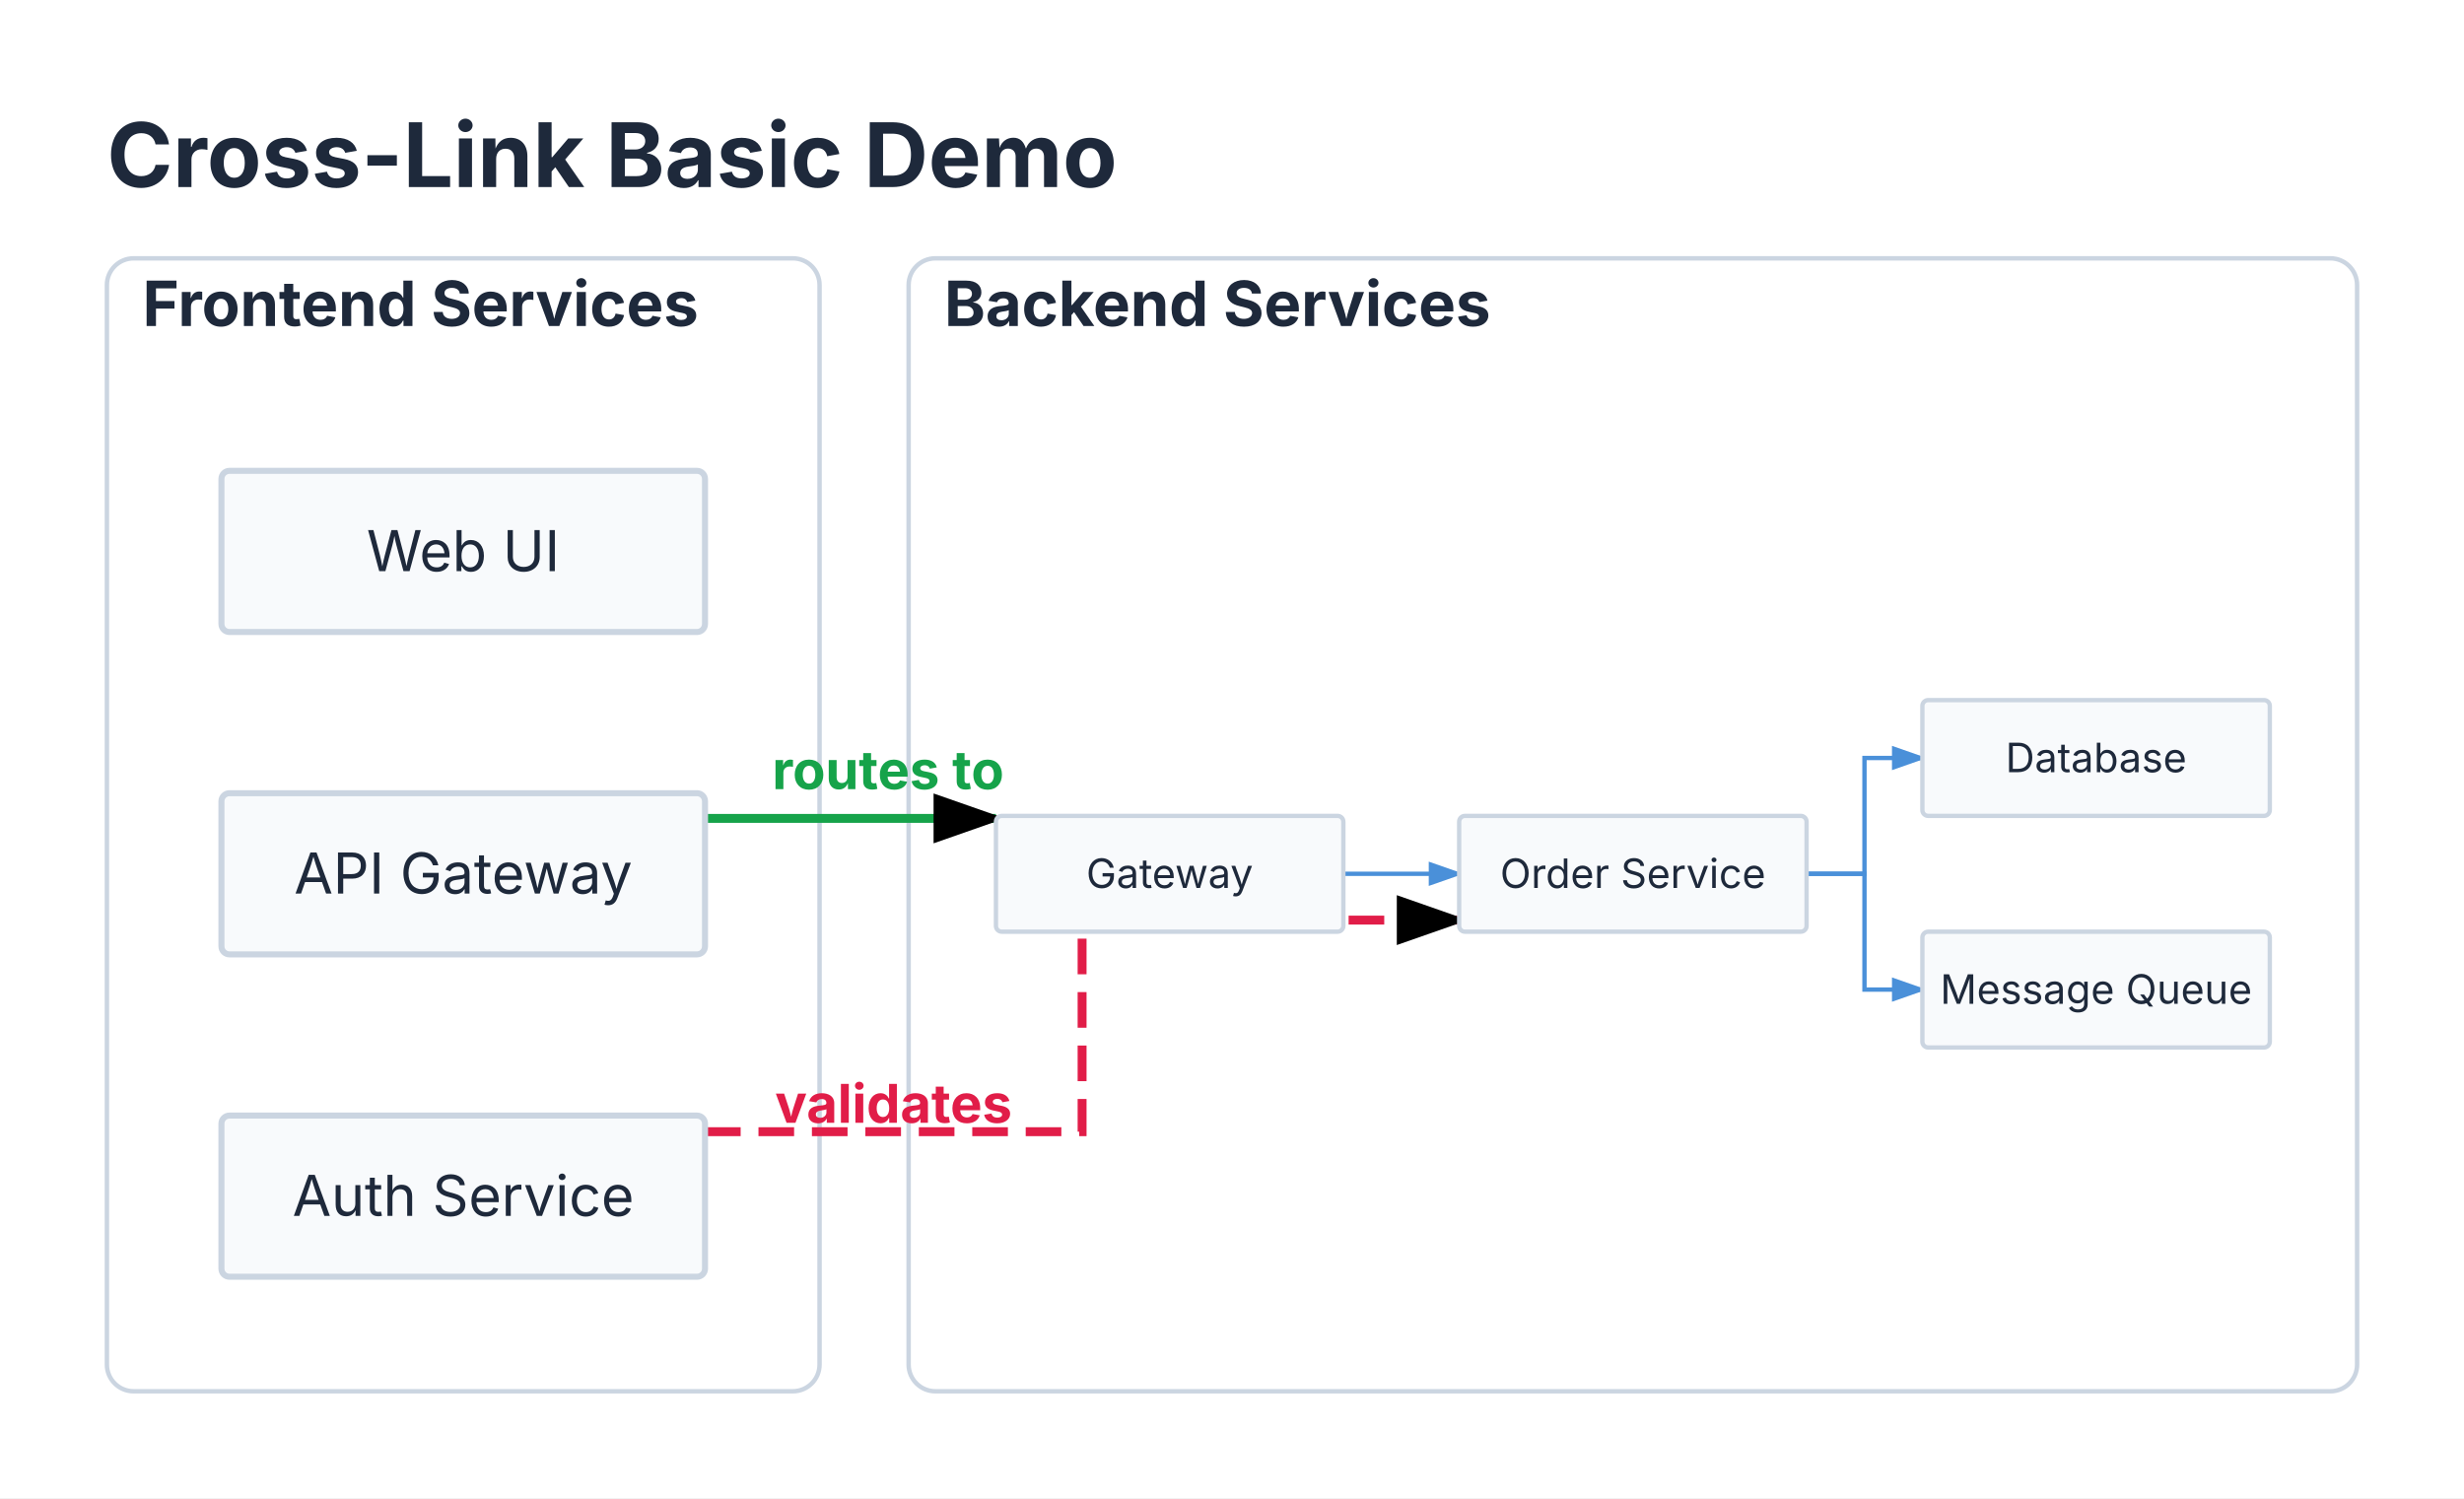
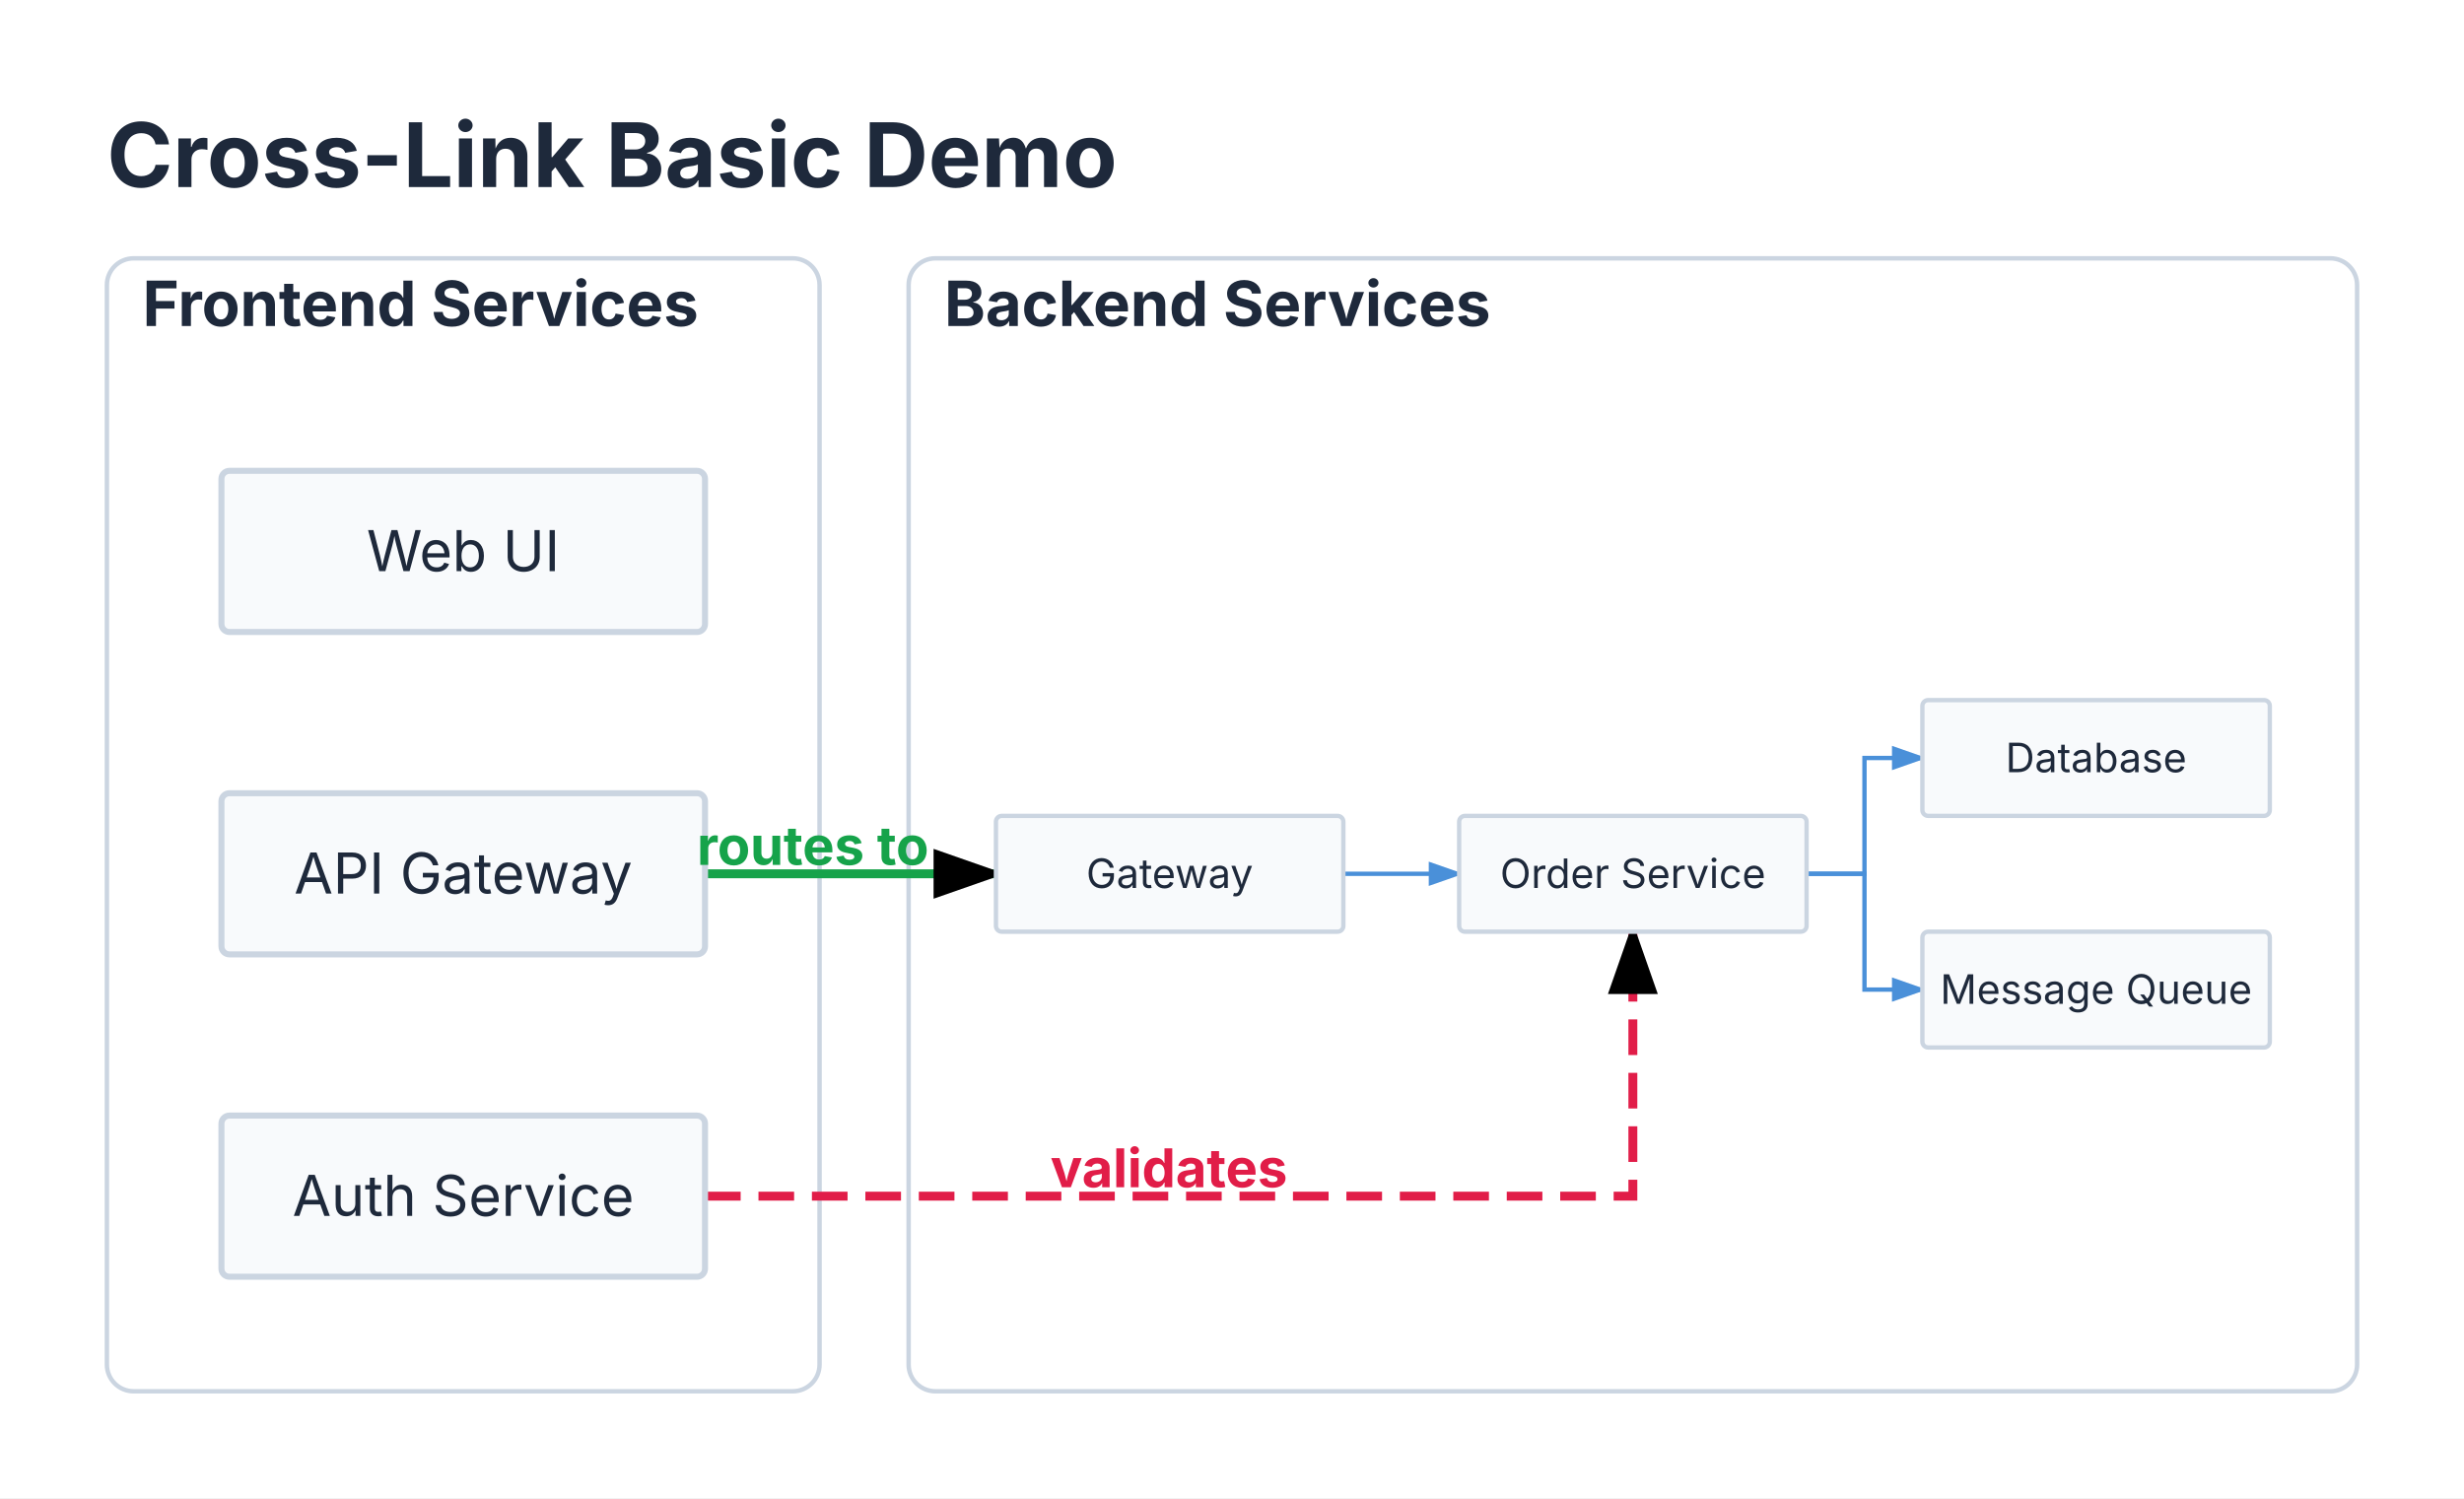
<svg xmlns="http://www.w3.org/2000/svg" viewBox="0 0 553.2 336.381" width="553.2" height="336.381">
  <defs>
    <marker id="triton-arrow" markerWidth="8" markerHeight="5.6" refX="7" refY="2.8" orient="auto">
      <polygon points="0 0, 8 2.8, 0 5.6" fill="#4A90D9" />
    </marker>
    <marker id="triton-crosslink-arrow" markerWidth="8" markerHeight="5.6" refX="7" refY="2.8" orient="auto">
      <polygon points="0 0, 8 2.8, 0 5.6" fill="currentColor" />
    </marker>
  </defs>
  <rect x="0" y="0" width="553.2" height="336.381" fill="#FFFFFF" />
  <text x="24" y="42" font-size="20" font-family="Inter, system-ui, -apple-system, sans-serif" fill="#1E293B" font-weight="bold">Cross-Link Basic Demo</text>
  <rect x="24" y="58" width="160" height="254.381" fill="#FFFFFF" stroke="#CBD5E1" stroke-width="1" rx="6" />
  <rect x="204" y="58" width="325.2" height="254.381" fill="#FFFFFF" stroke="#CBD5E1" stroke-width="1" rx="6" />
-   <path d="M 158.286 183.752 L 223.6 183.752" stroke="#16A34A" stroke-width="2" fill="none" marker-end="url(#triton-crosslink-arrow)" />
-   <path d="M 158.286 254.095 L 242.943 254.095 L 242.943 206.59 L 327.6 206.59" stroke="#E11D48" stroke-width="2" fill="none" stroke-dasharray="8 4" marker-end="url(#triton-crosslink-arrow)">
+   <path d="M 158.286 196.19 L 223.6 196.19" stroke="#16A34A" stroke-width="2" fill="none" marker-end="url(#triton-crosslink-arrow)" />
+   <path d="M 158.286 268.571 L 366.6 268.571 L 366.6 209.19" stroke="#E11D48" stroke-width="2" fill="none" stroke-dasharray="8 4" marker-end="url(#triton-crosslink-arrow)">
    <animate attributeName="stroke-dashoffset" from="0" to="-12" dur="0.8s" repeatCount="indefinite" />
  </path>
  <text x="32" y="73.2" font-size="14" font-family="Inter, system-ui, -apple-system, sans-serif" fill="#1E293B" text-anchor="start" font-weight="bold">Frontend Services</text>
  <g transform="translate(28, 84) scale(0.9047619)">
    <g id="ui">
      <rect x="24" y="24" width="120" height="40" fill="#F8FAFC" stroke="#CBD5E1" stroke-width="1.5" rx="2" />
      <text x="84" y="48.9" font-size="14" font-family="Inter, system-ui, -apple-system, sans-serif" fill="#1E293B" text-anchor="middle">Web UI</text>
    </g>
    <g id="gateway">
      <rect x="24" y="104" width="120" height="40" fill="#F8FAFC" stroke="#CBD5E1" stroke-width="1.5" rx="2" />
      <text x="84" y="128.9" font-size="14" font-family="Inter, system-ui, -apple-system, sans-serif" fill="#1E293B" text-anchor="middle">API Gateway</text>
    </g>
    <g id="auth">
      <rect x="24" y="184" width="120" height="40" fill="#F8FAFC" stroke="#CBD5E1" stroke-width="1.5" rx="2" />
      <text x="84" y="208.9" font-size="14" font-family="Inter, system-ui, -apple-system, sans-serif" fill="#1E293B" text-anchor="middle">Auth Service</text>
    </g>
  </g>
  <text x="212" y="73.2" font-size="14" font-family="Inter, system-ui, -apple-system, sans-serif" fill="#1E293B" text-anchor="start" font-weight="bold">Backend Services</text>
  <g transform="translate(208, 141.5905) scale(0.65)">
    <path d="M 144 84 L 184 84" stroke="#4A90D9" stroke-width="1.5" fill="none" marker-end="url(#triton-arrow)" />
    <path d="M 304 84 L 324 84 L 324 44 L 344 44" stroke="#4A90D9" stroke-width="1.5" fill="none" marker-end="url(#triton-arrow)" />
    <path d="M 304 84 L 324 84 L 324 124 L 344 124" stroke="#4A90D9" stroke-width="1.5" fill="none" marker-end="url(#triton-arrow)" />
    <g id="gateway">
      <rect x="24" y="64" width="120" height="40" fill="#F8FAFC" stroke="#CBD5E1" stroke-width="1.5" rx="2" />
      <text x="84" y="88.9" font-size="14" font-family="Inter, system-ui, -apple-system, sans-serif" fill="#1E293B" text-anchor="middle">Gateway</text>
    </g>
    <g id="orders">
      <rect x="184" y="64" width="120" height="40" fill="#F8FAFC" stroke="#CBD5E1" stroke-width="1.5" rx="2" />
      <text x="244" y="88.9" font-size="14" font-family="Inter, system-ui, -apple-system, sans-serif" fill="#1E293B" text-anchor="middle">Order Service</text>
    </g>
    <g id="db">
      <rect x="344" y="24" width="120" height="40" fill="#F8FAFC" stroke="#CBD5E1" stroke-width="1.5" rx="2" />
      <text x="404" y="48.9" font-size="14" font-family="Inter, system-ui, -apple-system, sans-serif" fill="#1E293B" text-anchor="middle">Database</text>
    </g>
    <g id="queue">
      <rect x="344" y="104" width="120" height="40" fill="#F8FAFC" stroke="#CBD5E1" stroke-width="1.5" rx="2" />
      <text x="404" y="128.9" font-size="14" font-family="Inter, system-ui, -apple-system, sans-serif" fill="#1E293B" text-anchor="middle">Message Queue</text>
    </g>
  </g>
-   <text x="199.386" y="177.19" font-size="12" font-family="Inter, system-ui, -apple-system, sans-serif" fill="#16A34A" text-anchor="middle" font-weight="bold">routes to</text>
-   <text x="200.614" y="252.095" font-size="12" font-family="Inter, system-ui, -apple-system, sans-serif" fill="#E11D48" text-anchor="middle" font-weight="bold">validates</text>
+   <text x="182.5" y="194.19" font-size="12" font-family="Inter, system-ui, -apple-system, sans-serif" fill="#16A34A" text-anchor="middle" font-weight="bold">routes to</text>
+   <text x="262.443" y="266.571" font-size="12" font-family="Inter, system-ui, -apple-system, sans-serif" fill="#E11D48" text-anchor="middle" font-weight="bold">validates</text>
</svg>
